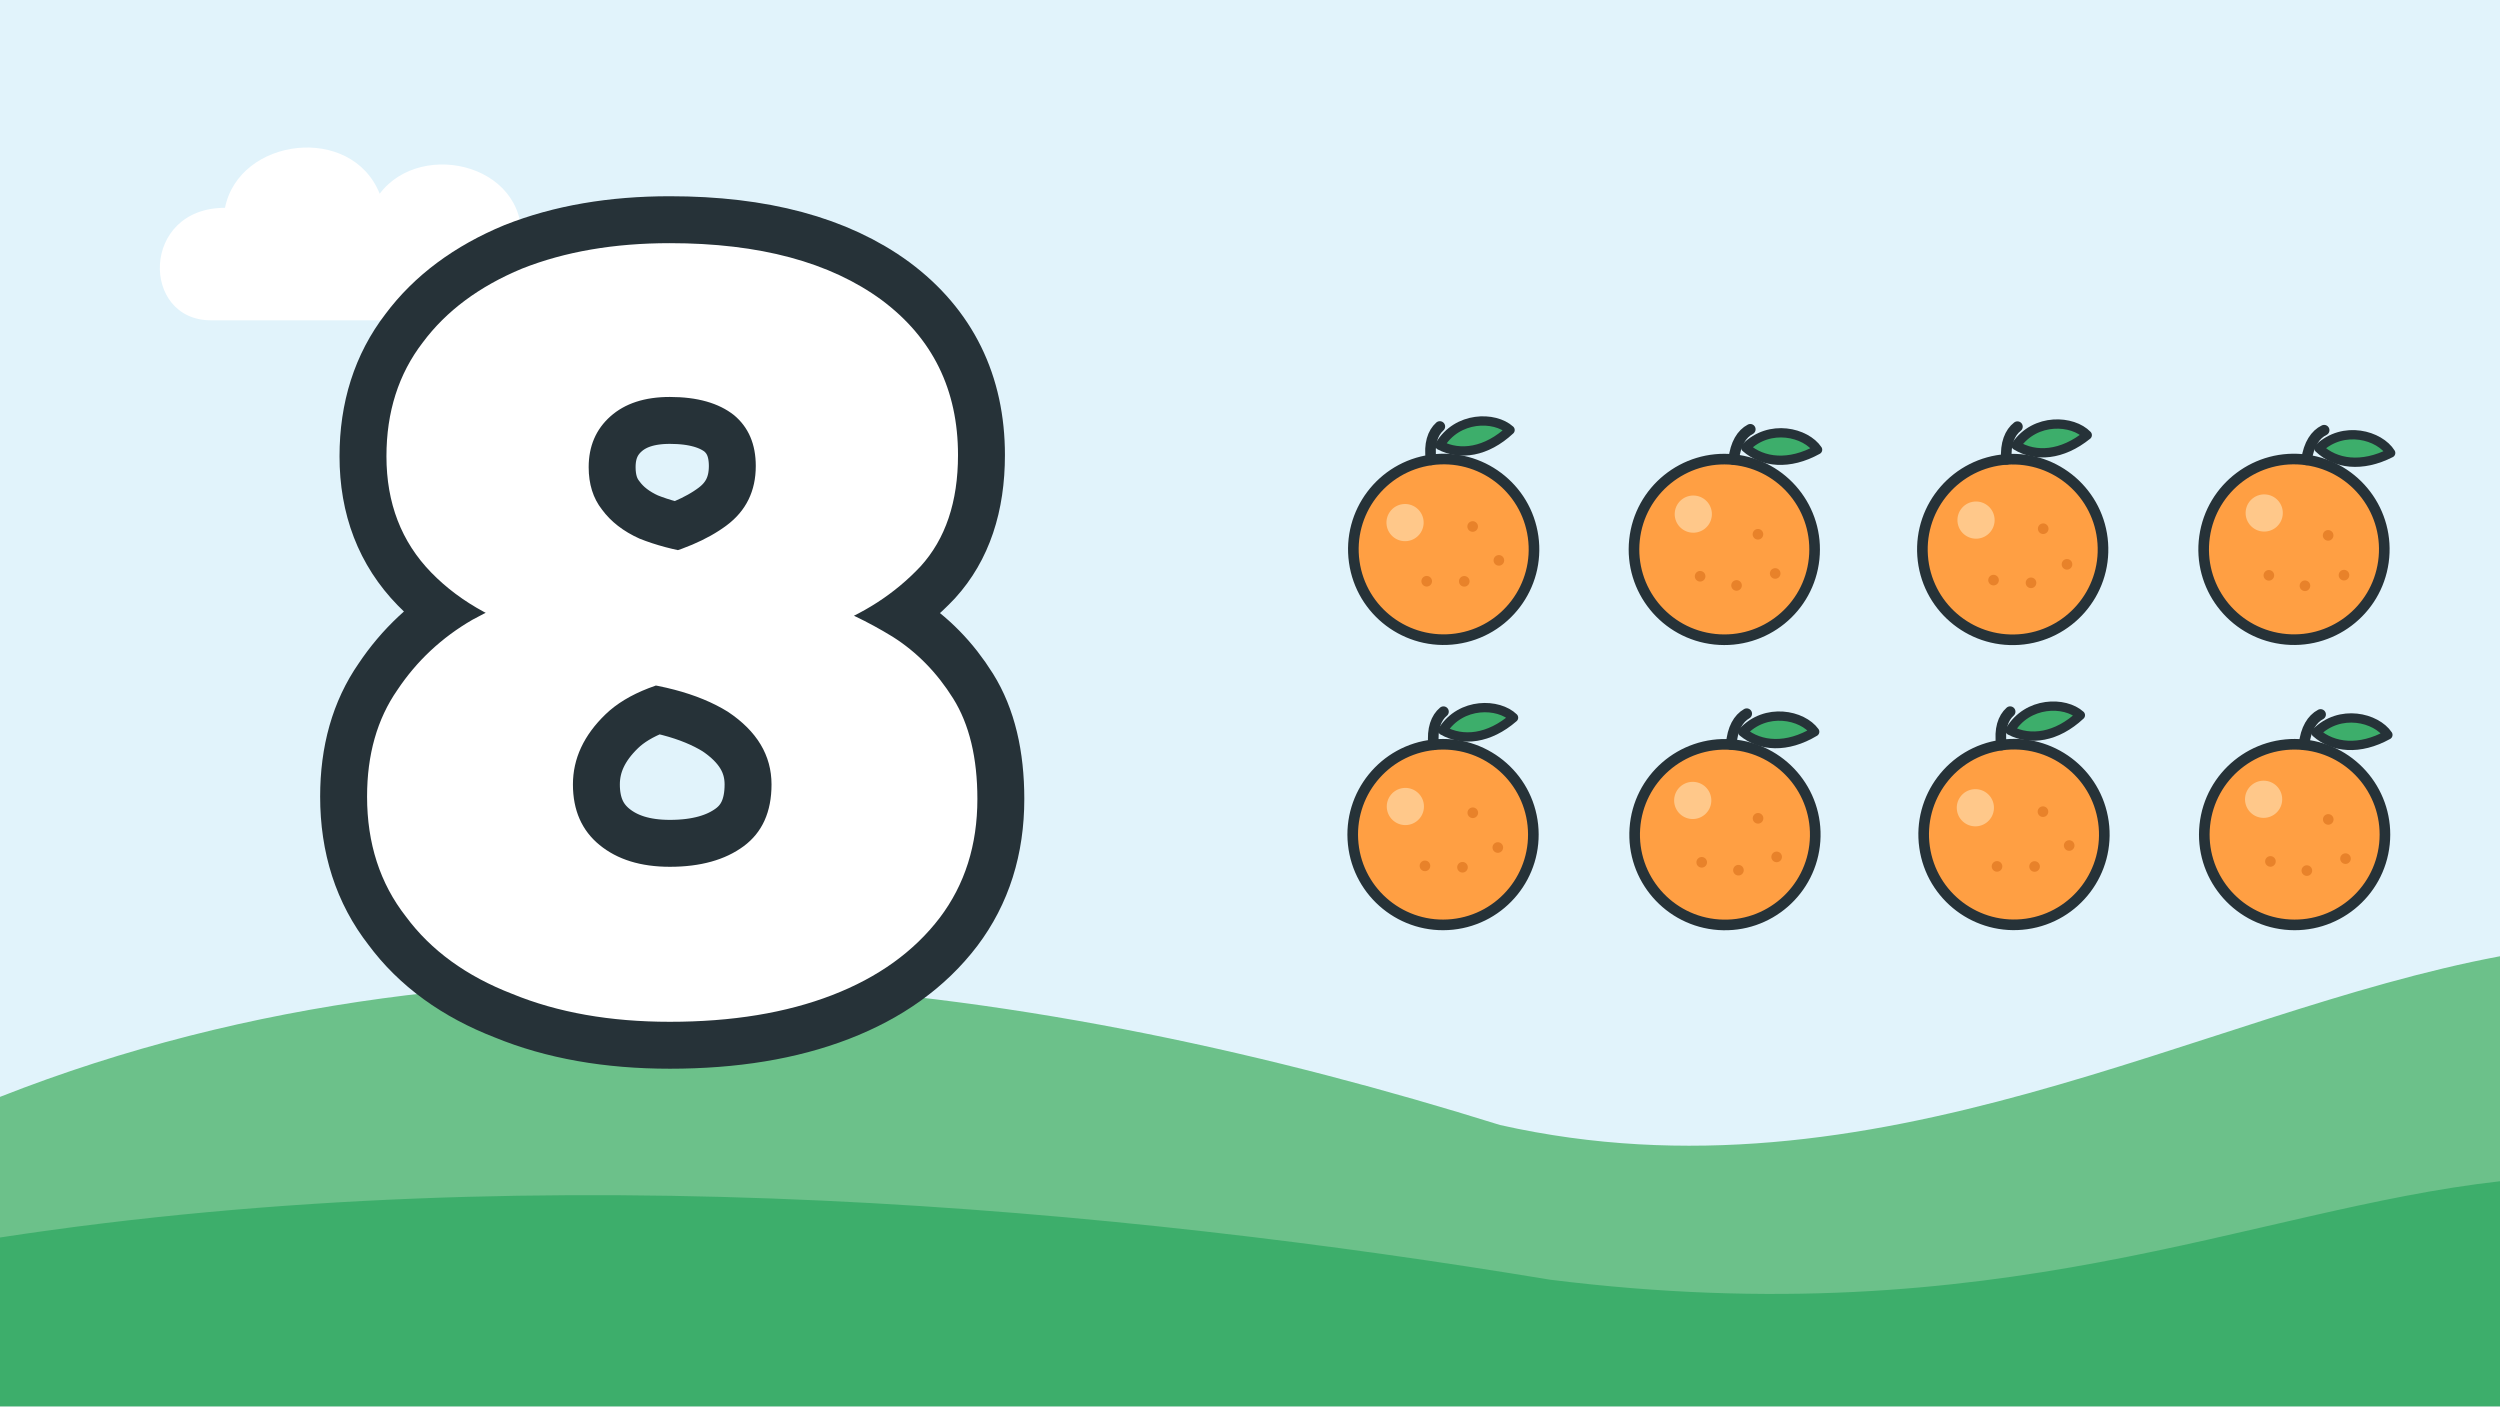
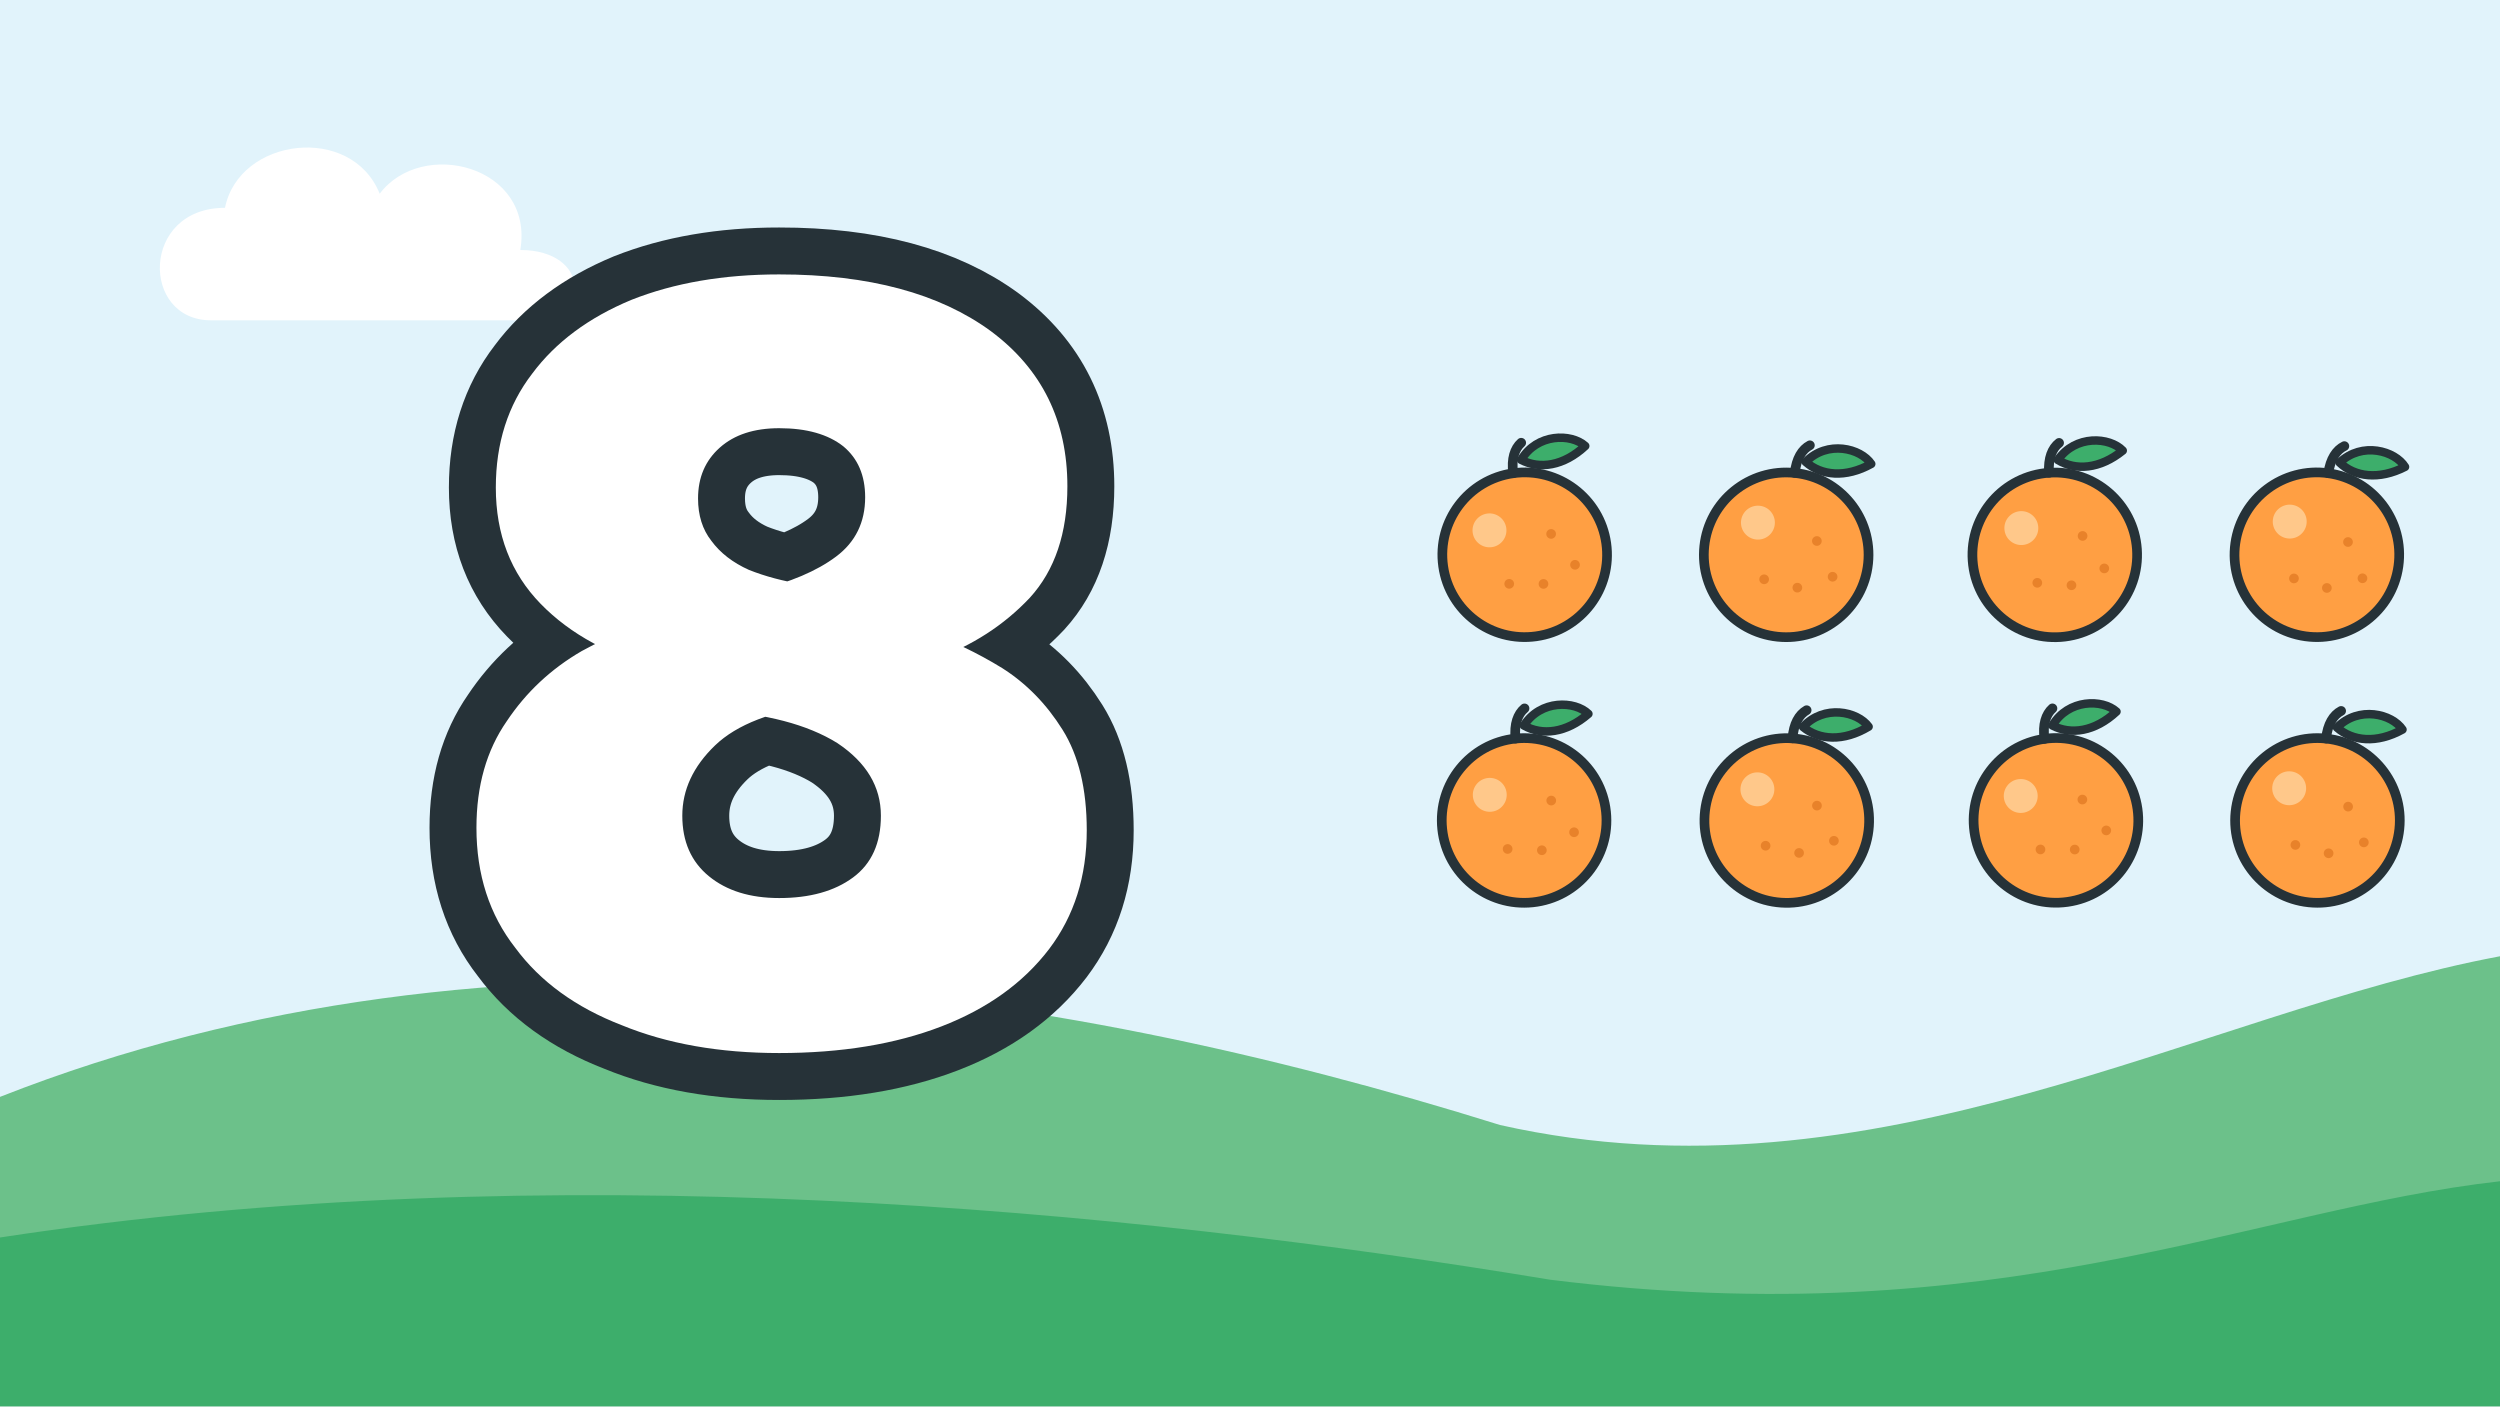
<svg xmlns="http://www.w3.org/2000/svg" viewBox="0 0 320 180" width="320" height="180">
  <defs>
    <g id="orange" stroke="#263238" stroke-linejoin="round" stroke-linecap="round">
      <circle cx="50" cy="57" r="34" fill="#FF9F43" stroke-width="4" />
      <circle cx="37" cy="45" r="7" fill="#FFC88A" stroke="none" />
      <g fill="#E8822A" stroke="none">
        <circle cx="62" cy="50" r="2" />
        <circle cx="56" cy="70" r="2" />
        <circle cx="70" cy="64" r="2" />
        <circle cx="42" cy="68" r="2" />
      </g>
      <path d="M50 23C50 17 52 13 55 11" fill="none" stroke-width="4" />
      <path d="M54 18C62 8 76 10 81 16C71 23 61 23 54 18Z" fill="#3DAE6B" stroke-width="3.5" />
    </g>
  </defs>
  <rect width="320" height="180" fill="#E1F3FB" />
  <path transform="translate(18 14) scale(0.9)" d="M10 30C0 30 0 14 12 14C14 4 30 2 34 12C40 4 56 8 54 20C64 20 64 30 56 30Z" fill="#FFFFFF" />
  <path d="M0 140.4C64 115.2 134.4 126 192 144C240 154.8 281.6 129.6 320 122.4V180H0Z" fill="#6CC18A" />
  <path d="M0 158.4C70.4 147.6 144 154.8 198.4 163.8C256 171 288 154.8 320 151.2V180H0Z" fill="#3DAE6B" />
-   <g transform="translate(42.18 128) scale(1.55)" fill="#FFFFFF" stroke="#263238" stroke-width="7.75" stroke-linejoin="round" paint-order="stroke">
+   <g transform="translate(56.18 132) scale(1.55)" fill="#FFFFFF" stroke="#263238" stroke-width="7.75" stroke-linejoin="round" paint-order="stroke">
    <path transform="translate(0 0)" d="M19.6-34.2L19.6-34.2L26.2-36.4Q30.4-37.4 32.8-39.2Q35.2-41 35.2-44.1L35.2-44.1Q35.2-46.8 33.4-48.3Q31.5-49.8 28.1-49.8L28.1-49.8Q25-49.8 23.2-48.2Q21.4-46.6 21.4-44L21.4-44Q21.4-41.9 22.5-40.5Q23.6-39 25.6-38.1Q27.6-37.3 30.1-36.9L30.1-36.9L40.2-33Q43.4-31.9 46.5-30Q49.5-28.1 51.5-24.9Q53.5-21.7 53.5-16.6L53.5-16.6Q53.5-10.9 50.4-6.8Q47.2-2.6 41.5-0.4Q35.8 1.8 28.1 1.8L28.1 1.8Q20.7 1.8 15.1-0.5Q9.4-2.7 6.3-6.9Q3.1-11 3.1-16.8L3.1-16.8Q3.1-22 5.6-25.6Q8-29.2 11.8-31.4Q15.6-33.5 19.6-34.2ZM40.9-30.7L40.9-30.7L31.6-27Q25.5-26.2 22.8-23.6Q20.1-21 20.1-17.8L20.1-17.8Q20.1-14.6 22.3-12.8Q24.5-11 28.1-11L28.1-11Q31.9-11 34.2-12.7Q36.5-14.4 36.5-17.8L36.5-17.8Q36.5-21.4 32.9-23.8Q29.2-26.1 22.6-26.5L22.6-26.5L18.4-29.9Q12.1-31.5 8.4-35.3Q4.7-39.1 4.7-44.9L4.7-44.9Q4.7-50.4 7.7-54.3Q10.6-58.2 15.9-60.4Q21.2-62.5 28.1-62.5L28.1-62.5Q39.2-62.5 45.6-57.8Q51.9-53.1 51.9-45L51.9-45Q51.9-39.2 48.8-35.8Q45.6-32.4 40.9-30.7Z" />
  </g>
-   <use href="#orange" transform="translate(167.46 50.96) scale(0.34) rotate(-8 50 50)" />
-   <use href="#orange" transform="translate(203.96 50.96) scale(0.34) rotate(6 50 50)" />
-   <use href="#orange" transform="translate(240.46 50.96) scale(0.34) rotate(-4 50 50)" />
-   <use href="#orange" transform="translate(276.96 50.96) scale(0.34) rotate(8 50 50)" />
-   <use href="#orange" transform="translate(167.46 87.46) scale(0.34) rotate(-6 50 50)" />
-   <use href="#orange" transform="translate(203.96 87.46) scale(0.34) rotate(4 50 50)" />
-   <use href="#orange" transform="translate(240.46 87.46) scale(0.34) rotate(-8 50 50)" />
-   <use href="#orange" transform="translate(276.96 87.46) scale(0.34) rotate(6 50 50)" />
+   <use href="#orange" transform="translate(179.36 53.36) scale(0.31) rotate(-8 50 50)" />
+   <use href="#orange" transform="translate(213.36 53.36) scale(0.31) rotate(6 50 50)" />
+   <use href="#orange" transform="translate(247.36 53.36) scale(0.31) rotate(-4 50 50)" />
+   <use href="#orange" transform="translate(281.36 53.36) scale(0.31) rotate(8 50 50)" />
+   <use href="#orange" transform="translate(179.36 87.36) scale(0.31) rotate(-6 50 50)" />
+   <use href="#orange" transform="translate(213.36 87.36) scale(0.31) rotate(4 50 50)" />
+   <use href="#orange" transform="translate(247.36 87.36) scale(0.31) rotate(-8 50 50)" />
+   <use href="#orange" transform="translate(281.36 87.36) scale(0.31) rotate(6 50 50)" />
</svg>
